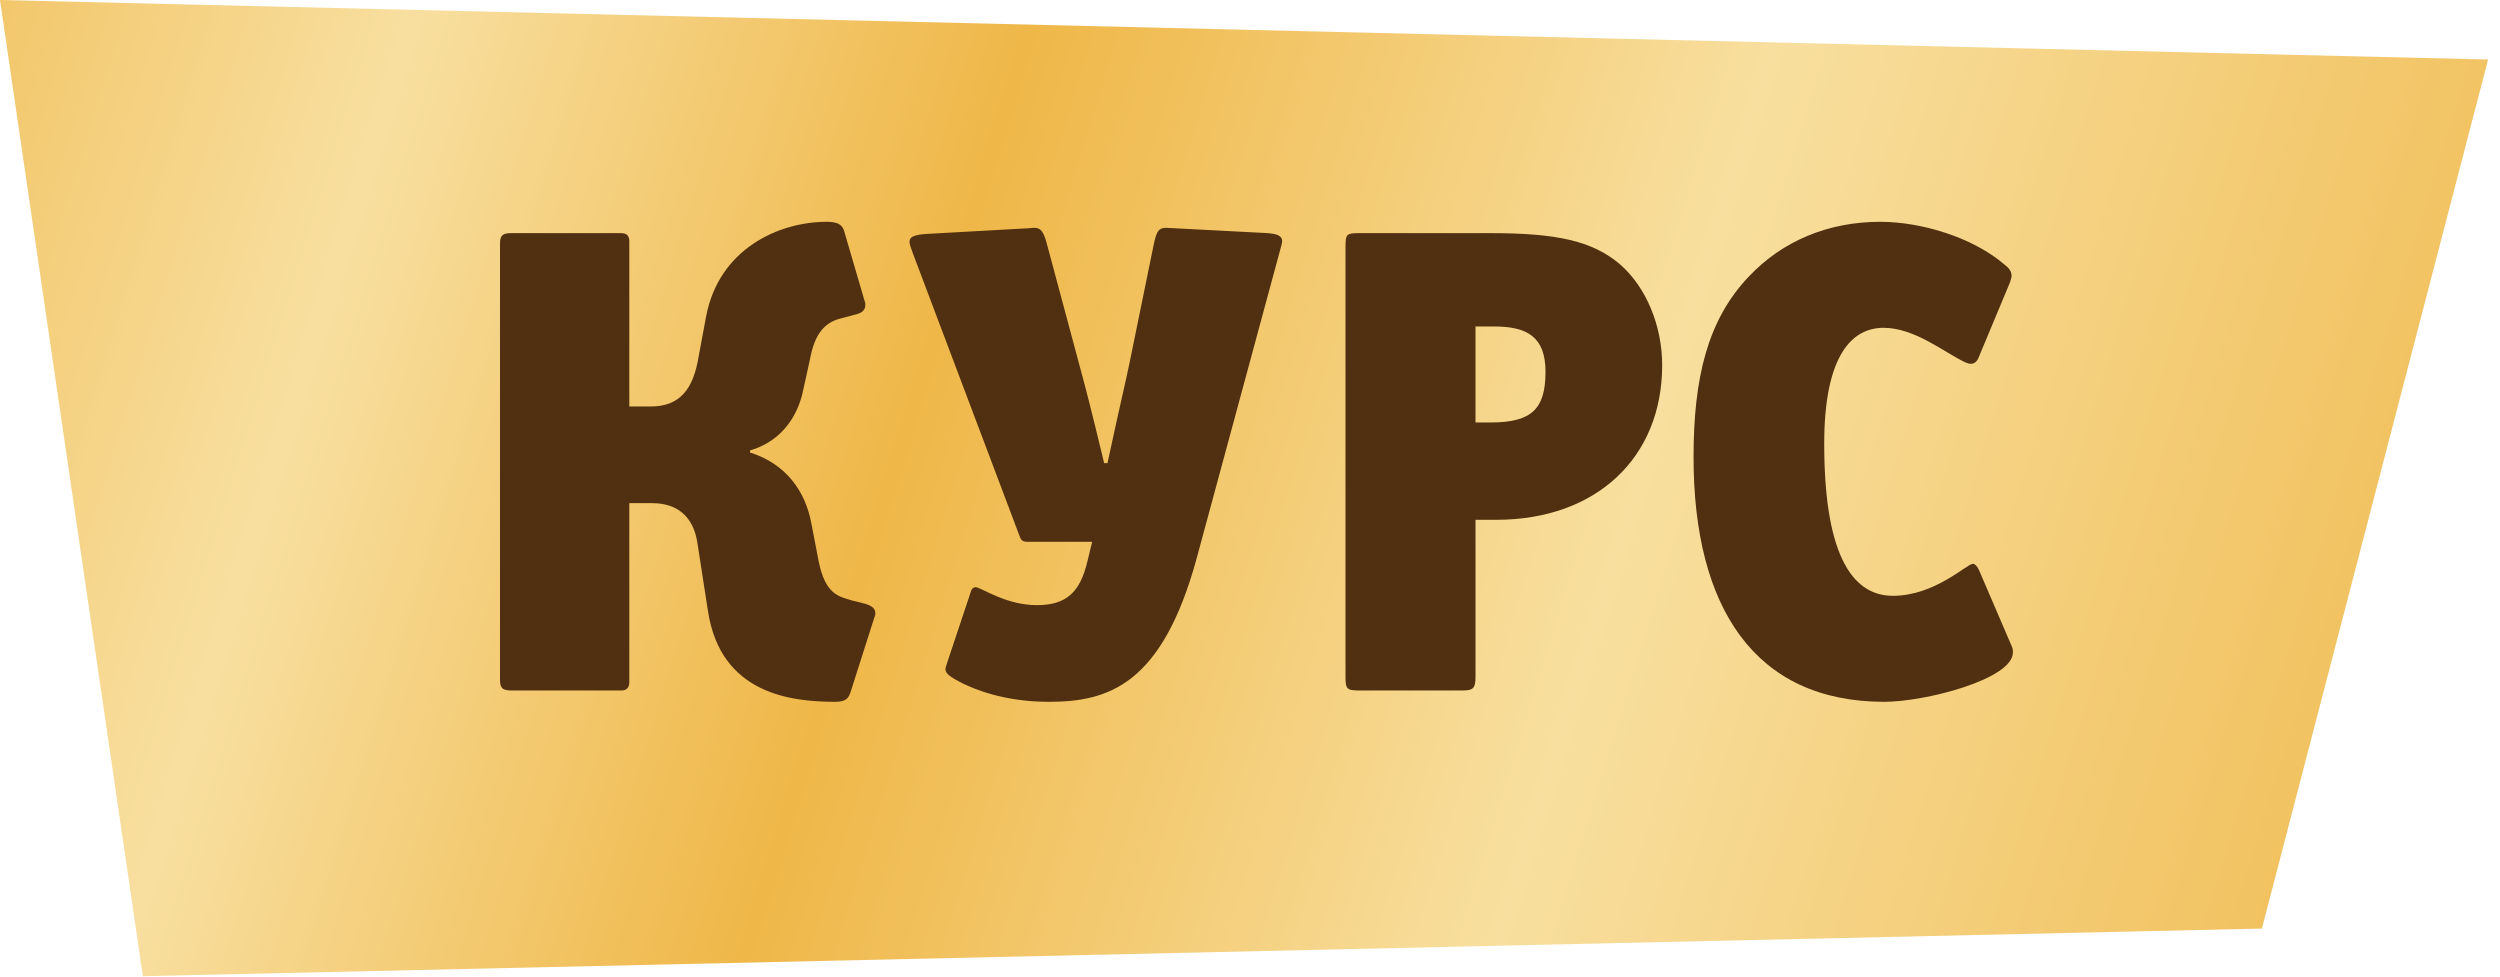
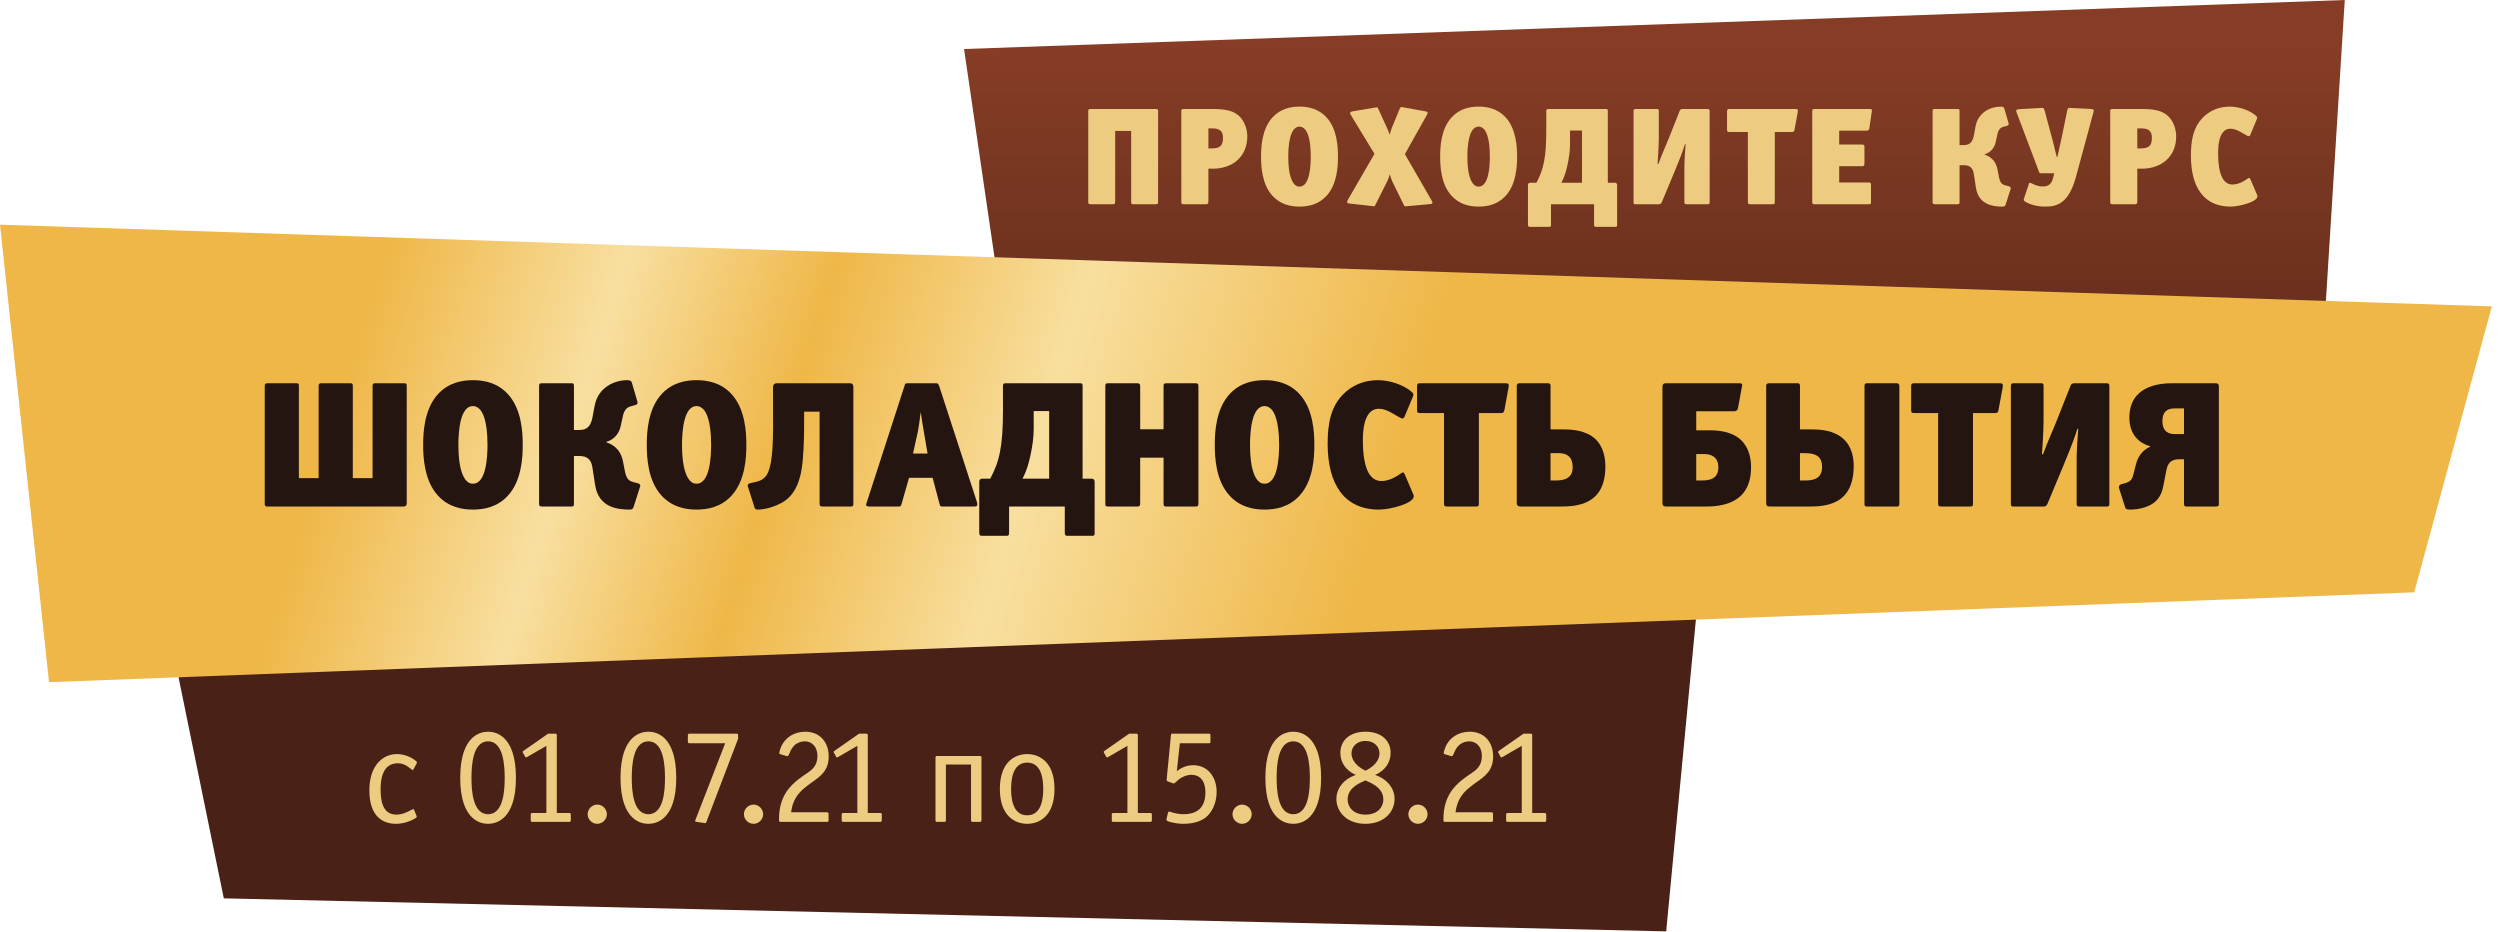
- <svg xmlns="http://www.w3.org/2000/svg" width="105" height="41" viewBox="0 0 105 41" fill="none">
-   <path d="M-0 0L104.5 2.5L94.999 39L6 41L-0 0Z" fill="url(#paint0_linear)" />
-   <path d="M26.431 21.132H27.384C28.476 21.132 29.119 21.72 29.288 22.784L29.735 25.668C30.267 29.14 33.208 29.476 35.084 29.476C35.587 29.476 35.644 29.28 35.727 29.056L36.736 25.892C36.764 25.836 36.764 25.808 36.764 25.752C36.764 25.5 36.511 25.416 36.343 25.36L35.783 25.22C35.224 25.052 34.663 24.968 34.383 23.568L34.075 21.972C33.824 20.628 33.011 19.48 31.5 19.004V18.92C32.928 18.5 33.516 17.352 33.712 16.484L34.02 15.084C34.215 14.02 34.636 13.544 35.307 13.376L36.035 13.18C36.12 13.152 36.343 13.068 36.343 12.816C36.343 12.76 36.343 12.704 36.316 12.648L35.447 9.68C35.364 9.428 35.167 9.316 34.719 9.316C32.731 9.316 30.183 10.436 29.651 13.32L29.343 14.972C29.119 16.344 28.559 17.072 27.328 17.072H26.431V10.128C26.431 9.904 26.32 9.792 26.096 9.792H21.448C21.14 9.792 21 9.876 21 10.212V28.524C21 28.804 21.027 29 21.448 29H26.123C26.264 29 26.431 28.916 26.431 28.664V21.132Z" fill="#503010" />
-   <path d="M45.87 22.756L45.674 23.568C45.366 24.884 44.778 25.416 43.546 25.416C42.23 25.416 41.194 24.66 40.97 24.66C40.914 24.66 40.83 24.716 40.802 24.772L39.766 27.88C39.738 27.964 39.71 28.048 39.71 28.104C39.71 28.272 39.85 28.412 40.466 28.72C40.886 28.916 42.118 29.476 44.05 29.476C46.542 29.476 48.81 28.776 50.266 23.428L53.738 10.604C53.822 10.296 53.85 10.212 53.85 10.128C53.85 9.876 53.57 9.82 53.262 9.792L48.978 9.568C48.67 9.568 48.586 9.708 48.474 10.184L47.438 15.252C47.298 15.952 47.074 16.848 46.514 19.452H46.374C45.814 17.128 45.618 16.372 45.366 15.448L43.938 10.128C43.798 9.652 43.658 9.568 43.434 9.568C43.322 9.568 43.182 9.596 43.014 9.596L39.01 9.82C38.366 9.848 38.198 9.96 38.198 10.156C38.198 10.268 38.254 10.38 38.338 10.632L42.818 22.504C42.874 22.644 42.902 22.756 43.154 22.756H45.87Z" fill="#503010" />
-   <path d="M69.811 15.336C69.811 13.684 69.139 12.06 68.047 11.108C66.871 10.1 65.331 9.792 62.615 9.792H57.099C56.567 9.792 56.511 9.82 56.511 10.352V28.412C56.511 28.944 56.567 29 57.099 29H61.383C61.859 29 61.971 28.944 61.971 28.412V21.832H62.839C67.039 21.832 69.811 19.228 69.811 15.336ZM64.911 15.616C64.911 17.156 64.351 17.744 62.615 17.744H61.971V13.712H62.755C64.155 13.712 64.911 14.16 64.911 15.616Z" fill="#503010" />
-   <path d="M84.485 27.124L83.113 23.932C83.029 23.764 82.945 23.68 82.861 23.68C82.609 23.68 81.265 25.024 79.501 25.024C77.961 25.024 76.617 23.624 76.617 18.64C76.617 14.86 77.821 13.768 79.109 13.768C80.425 13.768 81.657 14.804 82.553 15.224C82.637 15.252 82.693 15.28 82.777 15.28C82.889 15.28 83.001 15.224 83.085 15.056L84.429 11.836C84.457 11.724 84.485 11.668 84.485 11.584C84.485 11.388 84.373 11.248 84.149 11.08C82.861 9.988 80.733 9.316 78.969 9.316C76.813 9.316 74.881 10.1 73.453 11.612C71.717 13.432 71.129 15.868 71.129 19.2C71.129 25.528 73.705 29.476 79.137 29.476C80.873 29.476 84.541 28.524 84.541 27.404C84.541 27.32 84.541 27.236 84.485 27.124Z" fill="#503010" />
+ <svg xmlns="http://www.w3.org/2000/svg" width="255" height="95" viewBox="0 0 255 95" fill="none">
+   <path d="M173 63L18 68.053L22.828 91.632L169.951 95L173 63Z" fill="#4A2116" />
+   <path d="M42.505 77.855C42.547 77.785 42.575 77.715 42.281 77.505C41.735 77.113 41.077 76.917 40.475 76.917C39.061 76.917 37.675 78.065 37.675 80.613C37.675 83.371 39.131 84.029 40.405 84.029C41.035 84.029 41.581 83.847 41.987 83.665C42.421 83.455 42.505 83.371 42.505 83.315C42.505 83.287 42.505 83.259 42.491 83.231L42.239 82.601C42.225 82.545 42.183 82.531 42.169 82.531C42.155 82.531 42.155 82.531 42.141 82.531C42.085 82.545 42.029 82.573 41.973 82.601C41.511 82.853 40.993 83.091 40.433 83.091C38.949 83.091 38.823 81.523 38.823 80.473C38.823 79.857 38.865 77.855 40.559 77.855C41.091 77.855 41.441 78.051 41.931 78.443C42.001 78.499 42.043 78.541 42.099 78.541C42.141 78.541 42.155 78.513 42.169 78.485L42.505 77.855ZM46.942 79.339C46.942 83.749 49.112 84.029 49.784 84.029C50.456 84.029 52.626 83.749 52.626 79.339C52.626 74.901 50.442 74.635 49.784 74.635C49.126 74.635 46.942 74.901 46.942 79.339ZM48.09 79.339C48.09 78.135 48.202 75.615 49.784 75.615C51.366 75.615 51.478 78.135 51.478 79.339C51.478 80.529 51.38 83.049 49.784 83.049C48.188 83.049 48.09 80.529 48.09 79.339ZM58.222 83.091C58.222 83.007 58.208 82.923 58.054 82.923H56.794V74.999C56.794 74.915 56.78 74.831 56.626 74.831H55.912L53.406 76.581C53.364 76.609 53.308 76.651 53.308 76.693C53.308 76.707 53.308 76.721 53.35 76.791L53.56 77.183C53.574 77.211 53.588 77.253 53.644 77.253C53.658 77.253 53.7 77.253 53.798 77.197L55.73 76.077V82.923H54.302C54.148 82.923 54.134 83.007 54.134 83.091V83.665C54.134 83.819 54.218 83.833 54.302 83.833H58.054C58.138 83.833 58.222 83.819 58.222 83.665V83.091ZM61.9 83.049C61.9 82.517 61.452 82.069 60.92 82.069C60.388 82.069 59.94 82.517 59.94 83.049C59.94 83.581 60.388 84.029 60.92 84.029C61.452 84.029 61.9 83.581 61.9 83.049ZM63.293 79.339C63.293 83.749 65.463 84.029 66.135 84.029C66.807 84.029 68.977 83.749 68.977 79.339C68.977 74.901 66.793 74.635 66.135 74.635C65.477 74.635 63.293 74.901 63.293 79.339ZM64.441 79.339C64.441 78.135 64.553 75.615 66.135 75.615C67.717 75.615 67.829 78.135 67.829 79.339C67.829 80.529 67.731 83.049 66.135 83.049C64.539 83.049 64.441 80.529 64.441 79.339ZM75.287 75.349V74.999C75.287 74.915 75.273 74.831 75.119 74.831H70.331C70.177 74.831 70.163 74.915 70.163 74.999V75.643C70.163 75.727 70.177 75.811 70.331 75.811H73.971L70.947 83.595C70.919 83.665 70.877 83.735 70.919 83.777C70.947 83.819 71.045 83.833 71.073 83.833L71.899 83.959C72.011 83.973 72.039 83.889 72.053 83.833L75.287 75.349ZM77.841 83.049C77.841 82.517 77.393 82.069 76.861 82.069C76.329 82.069 75.881 82.517 75.881 83.049C75.881 83.581 76.329 84.029 76.861 84.029C77.393 84.029 77.841 83.581 77.841 83.049ZM84.514 83.021C84.514 82.937 84.501 82.853 84.347 82.853H80.692C80.832 81.761 81.266 81.033 82.037 80.389C82.373 80.109 82.709 79.871 82.849 79.773C83.66 79.199 84.528 78.611 84.528 77.169C84.528 75.643 83.576 74.635 82.148 74.635C80.93 74.635 80.062 75.293 79.684 76.147C79.615 76.315 79.489 76.665 79.489 76.805C79.489 76.903 79.531 76.917 79.6 76.931L80.258 77.127C80.412 77.169 80.469 76.973 80.538 76.805C80.665 76.511 80.819 76.203 81.099 75.965C81.337 75.769 81.701 75.615 82.079 75.615C82.82 75.615 83.38 76.175 83.38 77.113C83.38 78.149 82.764 78.569 82.302 78.877C82.037 79.059 81.812 79.199 81.434 79.493C80.552 80.193 79.46 81.271 79.46 83.539V83.665C79.46 83.749 79.475 83.833 79.629 83.833H84.347C84.43 83.833 84.514 83.819 84.514 83.665V83.021ZM89.941 83.091C89.941 83.007 89.927 82.923 89.773 82.923H88.513V74.999C88.513 74.915 88.499 74.831 88.345 74.831H87.631L85.125 76.581C85.083 76.609 85.027 76.651 85.027 76.693C85.027 76.707 85.027 76.721 85.069 76.791L85.279 77.183C85.293 77.211 85.307 77.253 85.363 77.253C85.377 77.253 85.419 77.253 85.517 77.197L87.449 76.077V82.923H86.021C85.867 82.923 85.853 83.007 85.853 83.091V83.665C85.853 83.819 85.937 83.833 86.021 83.833H89.773C89.857 83.833 89.941 83.819 89.941 83.665V83.091ZM96.484 77.981H99.046V83.665C99.046 83.819 99.13 83.833 99.214 83.833H99.942C100.026 83.833 100.11 83.819 100.11 83.665V77.281C100.11 77.197 100.096 77.113 99.942 77.113H95.588C95.504 77.113 95.42 77.127 95.42 77.281V83.665C95.42 83.749 95.434 83.833 95.588 83.833H96.316C96.47 83.833 96.484 83.749 96.484 83.665V77.981ZM104.772 76.917C103.568 76.917 101.986 77.673 101.986 80.473C101.986 83.273 103.568 84.029 104.772 84.029C105.976 84.029 107.558 83.273 107.558 80.473C107.558 77.673 105.976 76.917 104.772 76.917ZM104.772 77.785C106.34 77.785 106.41 79.745 106.41 80.473C106.41 81.201 106.34 83.161 104.772 83.161C103.204 83.161 103.134 81.201 103.134 80.473C103.134 79.745 103.204 77.785 104.772 77.785ZM117.489 83.091C117.489 83.007 117.475 82.923 117.321 82.923H116.061V74.999C116.061 74.915 116.047 74.831 115.893 74.831H115.179L112.673 76.581C112.631 76.609 112.575 76.651 112.575 76.693C112.575 76.707 112.575 76.721 112.617 76.791L112.827 77.183C112.841 77.211 112.855 77.253 112.911 77.253C112.925 77.253 112.967 77.253 113.065 77.197L114.997 76.077V82.923H113.569C113.415 82.923 113.401 83.007 113.401 83.091V83.665C113.401 83.819 113.485 83.833 113.569 83.833H117.321C117.405 83.833 117.489 83.819 117.489 83.665V83.091ZM120.345 75.811H123.299C123.467 75.811 123.467 75.741 123.467 75.657V74.999C123.467 74.915 123.453 74.831 123.299 74.831H119.603C119.449 74.831 119.449 74.873 119.435 75.013L119.001 79.493C119.001 79.535 119.001 79.619 119.029 79.661C119.043 79.675 119.071 79.689 119.141 79.717L119.659 79.899C119.729 79.927 119.757 79.927 119.869 79.829C120.065 79.661 120.177 79.549 120.289 79.465C120.611 79.227 121.059 79.031 121.521 79.031C121.885 79.031 122.949 79.143 122.949 80.823C122.949 81.411 122.879 83.049 120.737 83.049C120.149 83.049 119.827 82.937 119.519 82.853C119.379 82.811 119.337 82.783 119.267 82.783C119.169 82.783 119.141 82.867 119.141 82.881L118.987 83.511C118.959 83.609 118.931 83.721 119.225 83.805C119.757 83.959 120.247 84.029 120.709 84.029C121.941 84.029 122.627 83.651 122.977 83.385C123.593 82.895 124.097 81.957 124.097 80.767C124.097 79.269 123.201 78.051 121.717 78.051C120.961 78.051 120.457 78.359 120.219 78.527L120.037 78.653L120.345 75.811ZM127.675 83.049C127.675 82.517 127.227 82.069 126.695 82.069C126.163 82.069 125.715 82.517 125.715 83.049C125.715 83.581 126.163 84.029 126.695 84.029C127.227 84.029 127.675 83.581 127.675 83.049ZM129.069 79.339C129.069 83.749 131.239 84.029 131.911 84.029C132.583 84.029 134.753 83.749 134.753 79.339C134.753 74.901 132.569 74.635 131.911 74.635C131.253 74.635 129.069 74.901 129.069 79.339ZM130.217 79.339C130.217 78.135 130.329 75.615 131.911 75.615C133.493 75.615 133.605 78.135 133.605 79.339C133.605 80.529 133.507 83.049 131.911 83.049C130.315 83.049 130.217 80.529 130.217 79.339ZM138.3 79.045C137.068 79.451 136.312 80.417 136.312 81.495C136.312 82.783 137.348 84.029 139.28 84.029C141.212 84.029 142.248 82.783 142.248 81.495C142.248 80.417 141.492 79.451 140.26 79.045C140.75 78.835 141.842 78.205 141.842 76.763C141.842 75.615 140.974 74.635 139.28 74.635C137.586 74.635 136.718 75.615 136.718 76.763C136.718 78.205 137.81 78.835 138.3 79.045ZM139.28 78.611L139.224 78.583C138.132 78.037 137.852 77.323 137.852 76.847C137.852 76.147 138.412 75.573 139.28 75.573C140.148 75.573 140.708 76.147 140.708 76.847C140.708 77.323 140.428 78.037 139.336 78.583L139.28 78.611ZM139.28 79.605L139.406 79.661C140.078 79.955 141.1 80.431 141.1 81.565C141.1 82.237 140.596 83.091 139.28 83.091C137.964 83.091 137.46 82.237 137.46 81.565C137.46 80.431 138.482 79.955 139.154 79.661L139.28 79.605ZM145.613 83.049C145.613 82.517 145.165 82.069 144.633 82.069C144.101 82.069 143.653 82.517 143.653 83.049C143.653 83.581 144.101 84.029 144.633 84.029C145.165 84.029 145.613 83.581 145.613 83.049ZM152.286 83.021C152.286 82.937 152.272 82.853 152.118 82.853H148.464C148.604 81.761 149.038 81.033 149.808 80.389C150.144 80.109 150.48 79.871 150.62 79.773C151.432 79.199 152.3 78.611 152.3 77.169C152.3 75.643 151.348 74.635 149.92 74.635C148.702 74.635 147.834 75.293 147.456 76.147C147.386 76.315 147.26 76.665 147.26 76.805C147.26 76.903 147.302 76.917 147.372 76.931L148.03 77.127C148.184 77.169 148.24 76.973 148.31 76.805C148.436 76.511 148.59 76.203 148.87 75.965C149.108 75.769 149.472 75.615 149.85 75.615C150.592 75.615 151.152 76.175 151.152 77.113C151.152 78.149 150.536 78.569 150.074 78.877C149.808 79.059 149.584 79.199 149.206 79.493C148.324 80.193 147.232 81.271 147.232 83.539V83.665C147.232 83.749 147.246 83.833 147.4 83.833H152.118C152.202 83.833 152.286 83.819 152.286 83.665V83.021ZM157.712 83.091C157.712 83.007 157.698 82.923 157.544 82.923H156.284V74.999C156.284 74.915 156.27 74.831 156.116 74.831H155.402L152.896 76.581C152.854 76.609 152.798 76.651 152.798 76.693C152.798 76.707 152.798 76.721 152.84 76.791L153.05 77.183C153.064 77.211 153.078 77.253 153.134 77.253C153.148 77.253 153.19 77.253 153.288 77.197L155.22 76.077V82.923H153.792C153.638 82.923 153.624 83.007 153.624 83.091V83.665C153.624 83.819 153.708 83.833 153.792 83.833H157.544C157.628 83.833 157.712 83.819 157.712 83.665V83.091Z" fill="#EDCB80" />
+   <path d="M239.167 0L98.333 5L102.72 35L236.396 44.167L239.167 0Z" fill="url(#paint0_linear)" />
+   <path d="M118.126 20.536V11.398C118.126 11.158 118.098 11.115 117.829 11.115H111.284C111.015 11.115 111.001 11.158 111.001 11.398V20.536C111.001 20.805 111.015 20.833 111.284 20.833H113.451C113.692 20.833 113.749 20.805 113.749 20.536V13.353H115.378V20.536C115.378 20.805 115.392 20.833 115.661 20.833H117.829C118.098 20.833 118.126 20.805 118.126 20.536Z" fill="#EDCB80" />
+   <path d="M127.224 13.92C127.224 13.084 126.884 12.262 126.331 11.781C125.736 11.271 124.957 11.115 123.583 11.115H120.792C120.523 11.115 120.494 11.129 120.494 11.398V20.536C120.494 20.805 120.523 20.833 120.792 20.833H122.959C123.2 20.833 123.257 20.805 123.257 20.536V17.207H123.696C125.821 17.207 127.224 15.889 127.224 13.92ZM124.744 14.062C124.744 14.841 124.461 15.138 123.583 15.138H123.257V13.098H123.654C124.362 13.098 124.744 13.325 124.744 14.062Z" fill="#EDCB80" />
+   <path d="M132.551 10.874C131.673 10.874 130.624 11.072 129.803 11.965C128.712 13.141 128.627 14.982 128.627 15.974C128.627 16.966 128.712 18.808 129.803 19.983C130.624 20.876 131.673 21.074 132.551 21.074C133.429 21.074 134.478 20.876 135.299 19.983C136.39 18.808 136.475 16.966 136.475 15.974C136.475 14.982 136.39 13.141 135.299 11.965C134.478 11.072 133.429 10.874 132.551 10.874ZM132.551 12.914C132.763 12.914 132.933 13.013 133.075 13.155C133.245 13.325 133.698 13.906 133.698 15.974C133.698 16.923 133.599 19.034 132.551 19.034C132.338 19.034 132.183 18.963 132.027 18.793C131.786 18.524 131.403 17.872 131.403 15.974C131.403 14.883 131.545 12.914 132.551 12.914Z" fill="#EDCB80" />
+   <path d="M146.018 20.437L143.298 15.719L145.536 11.738C145.593 11.639 145.621 11.568 145.621 11.512C145.621 11.441 145.565 11.384 145.381 11.356L143.128 10.945C143.057 10.931 143.001 10.917 142.958 10.917C142.873 10.917 142.831 10.959 142.76 11.115L141.981 13.013C141.896 13.226 141.825 13.453 141.74 13.736C141.669 13.467 141.556 13.226 141.456 13.013L140.606 11.143C140.536 10.988 140.507 10.945 140.436 10.945C140.394 10.945 140.323 10.959 140.238 10.973L137.971 11.356C137.787 11.384 137.716 11.455 137.716 11.54C137.716 11.597 137.745 11.668 137.801 11.752L140.196 15.691L137.49 20.366C137.433 20.465 137.405 20.55 137.405 20.607C137.405 20.692 137.476 20.748 137.646 20.762L139.941 21.017C140.026 21.032 140.096 21.046 140.139 21.046C140.21 21.046 140.252 21.003 140.309 20.862L141.499 18.482C141.598 18.297 141.683 18.085 141.754 17.773C141.853 18.071 141.91 18.283 141.995 18.468L143.171 20.876C143.241 21.017 143.298 21.046 143.369 21.046C143.411 21.046 143.454 21.032 143.525 21.032L145.862 20.819C146.046 20.805 146.117 20.748 146.117 20.663C146.117 20.607 146.075 20.536 146.018 20.437Z" fill="#EDCB80" />
+   <path d="M150.819 10.874C149.941 10.874 148.893 11.072 148.071 11.965C146.98 13.141 146.895 14.982 146.895 15.974C146.895 16.966 146.98 18.808 148.071 19.983C148.893 20.876 149.941 21.074 150.819 21.074C151.698 21.074 152.746 20.876 153.568 19.983C154.658 18.808 154.743 16.966 154.743 15.974C154.743 14.982 154.658 13.141 153.568 11.965C152.746 11.072 151.698 10.874 150.819 10.874ZM150.819 12.914C151.032 12.914 151.202 13.013 151.343 13.155C151.513 13.325 151.967 13.906 151.967 15.974C151.967 16.923 151.868 19.034 150.819 19.034C150.607 19.034 150.451 18.963 150.295 18.793C150.054 18.524 149.672 17.872 149.672 15.974C149.672 14.883 149.813 12.914 150.819 12.914Z" fill="#EDCB80" />
+   <path d="M162.594 20.833V22.93C162.594 23.1 162.665 23.142 162.807 23.142H164.776C164.889 23.142 164.946 23.086 164.946 22.973V18.892C164.946 18.708 164.847 18.637 164.705 18.637H163.997V11.285C163.997 11.129 163.897 11.115 163.784 11.115H157.947C157.792 11.115 157.721 11.158 157.721 11.328V13.268C157.721 16.087 157.437 17.306 156.715 18.637H156.092C155.978 18.637 155.851 18.68 155.851 18.892V22.93C155.851 23.1 155.922 23.142 156.077 23.142H157.99C158.132 23.142 158.202 23.114 158.202 22.944V20.833H162.594ZM161.362 18.637H159.265C159.619 17.943 159.747 17.433 159.888 16.796C160.016 16.187 160.143 15.478 160.143 14.699V13.311H161.362V18.637Z" fill="#EDCB80" />
+   <path d="M174.385 11.313C174.385 11.143 174.286 11.115 174.158 11.115H171.622C171.438 11.115 171.367 11.214 171.325 11.313L170.277 13.963C169.837 15.068 169.625 15.464 169.157 16.711H169.072C169.087 16.598 169.2 14.912 169.2 14.076V11.285C169.2 11.172 169.143 11.115 169.03 11.115H166.848C166.692 11.115 166.622 11.158 166.622 11.328V20.663C166.622 20.777 166.678 20.833 166.792 20.833H169.228C169.398 20.833 169.469 20.692 169.512 20.607L170.758 17.617C171.481 15.875 171.707 15.223 171.863 14.713H171.934C171.892 15.195 171.807 16.385 171.807 17.079V20.621C171.807 20.791 171.877 20.833 172.033 20.833H174.172C174.286 20.833 174.385 20.819 174.385 20.663V11.313Z" fill="#EDCB80" />
+   <path d="M183.368 11.455C183.382 11.384 183.382 11.328 183.382 11.285C183.382 11.158 183.325 11.115 183.113 11.115H176.454C176.185 11.115 176.157 11.158 176.157 11.398V13.169C176.157 13.438 176.185 13.467 176.454 13.467H178.282V20.536C178.282 20.805 178.31 20.833 178.579 20.833H180.747C181.016 20.833 181.03 20.805 181.03 20.536V13.467H182.744C182.957 13.467 182.999 13.424 183.042 13.226L183.368 11.455Z" fill="#EDCB80" />
+   <path d="M190.912 11.455C190.926 11.384 190.94 11.313 190.94 11.271C190.94 11.158 190.883 11.115 190.671 11.115H185.146C184.877 11.115 184.848 11.158 184.848 11.398V20.536C184.848 20.805 184.877 20.833 185.146 20.833H190.557C190.827 20.833 190.841 20.805 190.841 20.536V18.892C190.841 18.652 190.827 18.609 190.557 18.609H187.597V16.952H189.877C190.118 16.952 190.175 16.909 190.175 16.668V15.039C190.175 14.77 190.118 14.742 189.877 14.742H187.597V13.325H190.359C190.543 13.325 190.642 13.297 190.671 13.098L190.912 11.455Z" fill="#EDCB80" />
+   <path d="M199.874 16.852H200.356C200.909 16.852 201.234 17.15 201.319 17.688L201.546 19.148C201.815 20.904 203.303 21.074 204.252 21.074C204.507 21.074 204.535 20.975 204.578 20.862L205.088 19.261C205.102 19.233 205.102 19.218 205.102 19.19C205.102 19.062 204.974 19.02 204.889 18.992L204.606 18.921C204.323 18.836 204.039 18.793 203.898 18.085L203.742 17.277C203.614 16.598 203.204 16.017 202.439 15.776V15.733C203.161 15.521 203.459 14.94 203.558 14.501L203.714 13.793C203.813 13.254 204.025 13.013 204.365 12.928L204.734 12.829C204.776 12.815 204.889 12.773 204.889 12.645C204.889 12.617 204.889 12.588 204.875 12.56L204.436 11.058C204.394 10.931 204.294 10.874 204.068 10.874C203.062 10.874 201.773 11.441 201.504 12.9L201.348 13.736C201.234 14.43 200.951 14.798 200.328 14.798H199.874V11.285C199.874 11.172 199.818 11.115 199.704 11.115H197.353C197.197 11.115 197.126 11.158 197.126 11.328V20.593C197.126 20.734 197.14 20.833 197.353 20.833H199.719C199.789 20.833 199.874 20.791 199.874 20.663V16.852Z" fill="#EDCB80" />
+   <path d="M209.531 17.674L209.432 18.085C209.276 18.751 208.978 19.02 208.355 19.02C207.689 19.02 207.165 18.637 207.052 18.637C207.023 18.637 206.981 18.666 206.967 18.694L206.442 20.267C206.428 20.309 206.414 20.352 206.414 20.38C206.414 20.465 206.485 20.536 206.797 20.692C207.009 20.791 207.632 21.074 208.61 21.074C209.871 21.074 211.018 20.72 211.755 18.014L213.512 11.526C213.554 11.37 213.568 11.328 213.568 11.285C213.568 11.158 213.427 11.129 213.271 11.115L211.103 11.002C210.947 11.002 210.905 11.072 210.848 11.313L210.324 13.877C210.253 14.232 210.14 14.685 209.857 16.003H209.786C209.502 14.827 209.403 14.444 209.276 13.977L208.553 11.285C208.482 11.044 208.412 11.002 208.298 11.002C208.242 11.002 208.171 11.016 208.086 11.016L206.06 11.129C205.734 11.143 205.649 11.2 205.649 11.299C205.649 11.356 205.677 11.412 205.72 11.54L207.987 17.547C208.015 17.617 208.029 17.674 208.157 17.674H209.531Z" fill="#EDCB80" />
+   <path d="M221.971 13.92C221.971 13.084 221.631 12.262 221.079 11.781C220.484 11.271 219.705 11.115 218.33 11.115H215.54C215.27 11.115 215.242 11.129 215.242 11.398V20.536C215.242 20.805 215.27 20.833 215.54 20.833H217.707C217.948 20.833 218.005 20.805 218.005 20.536V17.207H218.444C220.569 17.207 221.971 15.889 221.971 13.92ZM219.492 14.062C219.492 14.841 219.209 15.138 218.33 15.138H218.005V13.098H218.401C219.11 13.098 219.492 13.325 219.492 14.062Z" fill="#EDCB80" />
+   <path d="M230.229 19.884L229.535 18.269C229.492 18.184 229.45 18.142 229.407 18.142C229.28 18.142 228.6 18.822 227.707 18.822C226.928 18.822 226.248 18.113 226.248 15.592C226.248 13.679 226.857 13.127 227.509 13.127C228.175 13.127 228.798 13.651 229.251 13.863C229.294 13.877 229.322 13.892 229.365 13.892C229.421 13.892 229.478 13.863 229.521 13.778L230.2 12.149C230.215 12.092 230.229 12.064 230.229 12.022C230.229 11.922 230.172 11.852 230.059 11.767C229.407 11.214 228.331 10.874 227.438 10.874C226.347 10.874 225.37 11.271 224.647 12.036C223.769 12.957 223.471 14.189 223.471 15.875C223.471 19.077 224.775 21.074 227.523 21.074C228.401 21.074 230.257 20.593 230.257 20.026C230.257 19.983 230.257 19.941 230.229 19.884Z" fill="#EDCB80" />
+   <path d="M0 22.917L254.167 31.25L246.25 60.417L5 69.583L0 22.917Z" fill="url(#paint1_linear)" />
+   <path d="M38.002 48.77H35.986V39.31C35.986 39.145 35.876 39.09 35.784 39.09H32.741C32.667 39.09 32.502 39.108 32.502 39.347V48.77H30.486V39.31C30.486 39.163 30.412 39.09 30.266 39.09H27.259C27.039 39.09 27.002 39.218 27.002 39.365V51.447C27.002 51.557 27.076 51.667 27.259 51.667H41.156C41.431 51.667 41.486 51.483 41.486 51.337V39.31C41.486 39.163 41.412 39.09 41.266 39.09H38.241C38.167 39.09 38.002 39.108 38.002 39.347V48.77Z" fill="#251510" />
+   <path d="M48.24 38.778C47.104 38.778 45.747 39.035 44.684 40.19C43.272 41.712 43.162 44.095 43.162 45.378C43.162 46.662 43.272 49.045 44.684 50.567C45.747 51.722 47.104 51.978 48.24 51.978C49.377 51.978 50.734 51.722 51.797 50.567C53.209 49.045 53.319 46.662 53.319 45.378C53.319 44.095 53.209 41.712 51.797 40.19C50.734 39.035 49.377 38.778 48.24 38.778ZM48.24 41.418C48.515 41.418 48.735 41.547 48.919 41.73C49.139 41.95 49.725 42.702 49.725 45.378C49.725 46.607 49.597 49.338 48.24 49.338C47.965 49.338 47.764 49.247 47.562 49.027C47.25 48.678 46.755 47.835 46.755 45.378C46.755 43.967 46.939 41.418 48.24 41.418Z" fill="#251510" />
+   <path d="M58.542 46.515H59.166C59.881 46.515 60.302 46.9 60.412 47.597L60.706 49.485C61.054 51.758 62.979 51.978 64.207 51.978C64.537 51.978 64.574 51.85 64.629 51.703L65.289 49.632C65.307 49.595 65.307 49.577 65.307 49.54C65.307 49.375 65.142 49.32 65.032 49.283L64.666 49.192C64.299 49.082 63.932 49.027 63.749 48.11L63.547 47.065C63.382 46.185 62.851 45.433 61.861 45.122V45.067C62.796 44.792 63.181 44.04 63.309 43.472L63.511 42.555C63.639 41.858 63.914 41.547 64.354 41.437L64.831 41.308C64.886 41.29 65.032 41.235 65.032 41.07C65.032 41.033 65.032 40.997 65.014 40.96L64.446 39.017C64.391 38.852 64.262 38.778 63.969 38.778C62.667 38.778 60.999 39.512 60.651 41.4L60.449 42.482C60.302 43.38 59.936 43.857 59.129 43.857H58.542V39.31C58.542 39.163 58.469 39.09 58.322 39.09H55.279C55.077 39.09 54.986 39.145 54.986 39.365V51.355C54.986 51.538 55.004 51.667 55.279 51.667H58.341C58.432 51.667 58.542 51.612 58.542 51.447V46.515Z" fill="#251510" />
+   <path d="M71.05 38.778C69.913 38.778 68.556 39.035 67.493 40.19C66.081 41.712 65.971 44.095 65.971 45.378C65.971 46.662 66.081 49.045 67.493 50.567C68.556 51.722 69.913 51.978 71.05 51.978C72.186 51.978 73.543 51.722 74.606 50.567C76.018 49.045 76.128 46.662 76.128 45.378C76.128 44.095 76.018 41.712 74.606 40.19C73.543 39.035 72.186 38.778 71.05 38.778ZM71.05 41.418C71.325 41.418 71.545 41.547 71.728 41.73C71.948 41.95 72.535 42.702 72.535 45.378C72.535 46.607 72.406 49.338 71.05 49.338C70.775 49.338 70.573 49.247 70.371 49.027C70.06 48.678 69.565 47.835 69.565 45.378C69.565 43.967 69.748 41.418 71.05 41.418Z" fill="#251510" />
+   <path d="M82.02 41.987H83.597V51.355C83.597 51.593 83.651 51.667 83.927 51.667H86.768C87.043 51.667 87.043 51.557 87.043 51.337V39.457C87.043 39.218 86.915 39.09 86.677 39.09H79.233C78.977 39.09 78.848 39.255 78.848 39.457V41.638C78.848 43.967 78.977 47.725 78.041 48.66C77.675 49.045 77.216 49.137 76.776 49.228L76.447 49.302C76.337 49.338 76.263 49.448 76.263 49.558C76.263 49.577 76.281 49.595 76.281 49.613L76.978 51.813C77.015 51.905 77.088 51.978 77.326 51.978C77.95 51.978 79.563 51.648 80.498 50.713C81.58 49.613 81.8 47.927 81.891 46.79C82.001 45.58 82.02 44.168 82.02 43.032V41.987Z" fill="#251510" />
+   <path d="M99.654 51.227L95.804 39.402C95.694 39.108 95.675 39.09 95.382 39.09H92.65C92.339 39.09 92.32 39.127 92.247 39.402L88.415 51.227C88.379 51.318 88.342 51.41 88.342 51.483C88.342 51.593 88.434 51.667 88.727 51.667H91.587C91.88 51.667 91.88 51.648 91.972 51.355L92.724 48.733H95.126L95.822 51.355C95.895 51.648 95.914 51.667 96.225 51.667H99.324C99.599 51.667 99.691 51.612 99.691 51.447C99.691 51.392 99.672 51.318 99.654 51.227ZM94.612 46.258H93.127L93.604 44.113C93.714 43.582 93.842 42.61 93.915 42.023C93.989 42.573 94.154 43.6 94.246 44.113L94.612 46.258Z" fill="#251510" />
+   <path d="M108.609 51.667V54.38C108.609 54.6 108.701 54.655 108.884 54.655H111.433C111.579 54.655 111.653 54.582 111.653 54.435V49.155C111.653 48.917 111.524 48.825 111.341 48.825H110.424V39.31C110.424 39.108 110.296 39.09 110.149 39.09H102.596C102.394 39.09 102.303 39.145 102.303 39.365V41.877C102.303 45.525 101.936 47.102 101.001 48.825H100.194C100.048 48.825 99.883 48.88 99.883 49.155V54.38C99.883 54.6 99.974 54.655 100.176 54.655H102.651C102.834 54.655 102.926 54.618 102.926 54.398V51.667H108.609ZM107.014 48.825H104.301C104.759 47.927 104.924 47.267 105.108 46.442C105.273 45.653 105.438 44.737 105.438 43.728V41.932H107.014V48.825Z" fill="#251510" />
+   <path d="M122.24 51.282V39.457C122.24 39.145 122.203 39.09 121.855 39.09H119.05C118.701 39.09 118.683 39.145 118.683 39.457V43.783H116.3V39.457C116.3 39.145 116.226 39.09 115.915 39.09H113.11C112.761 39.09 112.743 39.145 112.743 39.457V51.282C112.743 51.63 112.761 51.667 113.11 51.667H115.915C116.226 51.667 116.3 51.63 116.3 51.282V46.68H118.683V51.282C118.683 51.63 118.701 51.667 119.05 51.667H121.855C122.203 51.667 122.24 51.63 122.24 51.282Z" fill="#251510" />
+   <path d="M128.986 38.778C127.849 38.778 126.492 39.035 125.429 40.19C124.017 41.712 123.907 44.095 123.907 45.378C123.907 46.662 124.017 49.045 125.429 50.567C126.492 51.722 127.849 51.978 128.986 51.978C130.122 51.978 131.479 51.722 132.542 50.567C133.954 49.045 134.064 46.662 134.064 45.378C134.064 44.095 133.954 41.712 132.542 40.19C131.479 39.035 130.122 38.778 128.986 38.778ZM128.986 41.418C129.261 41.418 129.481 41.547 129.664 41.73C129.884 41.95 130.471 42.702 130.471 45.378C130.471 46.607 130.342 49.338 128.986 49.338C128.711 49.338 128.509 49.247 128.307 49.027C127.996 48.678 127.501 47.835 127.501 45.378C127.501 43.967 127.684 41.418 128.986 41.418Z" fill="#251510" />
+   <path d="M144.164 50.438L143.266 48.348C143.211 48.238 143.156 48.183 143.101 48.183C142.936 48.183 142.056 49.063 140.901 49.063C139.893 49.063 139.013 48.147 139.013 44.883C139.013 42.408 139.801 41.693 140.644 41.693C141.506 41.693 142.313 42.372 142.899 42.647C142.954 42.665 142.991 42.683 143.046 42.683C143.119 42.683 143.193 42.647 143.248 42.537L144.128 40.428C144.146 40.355 144.164 40.318 144.164 40.263C144.164 40.135 144.091 40.043 143.944 39.933C143.101 39.218 141.708 38.778 140.553 38.778C139.141 38.778 137.876 39.292 136.941 40.282C135.804 41.473 135.419 43.068 135.419 45.25C135.419 49.393 137.106 51.978 140.663 51.978C141.799 51.978 144.201 51.355 144.201 50.622C144.201 50.567 144.201 50.512 144.164 50.438Z" fill="#251510" />
+   <path d="M153.871 39.53C153.89 39.438 153.89 39.365 153.89 39.31C153.89 39.145 153.816 39.09 153.541 39.09H144.925C144.576 39.09 144.54 39.145 144.54 39.457V41.748C144.54 42.097 144.576 42.133 144.925 42.133H147.29V51.282C147.29 51.63 147.326 51.667 147.675 51.667H150.48C150.828 51.667 150.846 51.63 150.846 51.282V42.133H153.065C153.34 42.133 153.395 42.078 153.45 41.822L153.871 39.53Z" fill="#251510" />
+   <path d="M154.709 51.3C154.709 51.538 154.837 51.667 155.076 51.667H159.091C160.777 51.667 163.747 51.538 163.747 47.597C163.747 46.937 163.656 45.69 162.757 44.81C161.786 43.875 160.301 43.802 159.531 43.802H158.156V39.347C158.156 39.108 157.991 39.09 157.917 39.09H155.039C154.874 39.09 154.709 39.127 154.709 39.365V51.3ZM158.156 46.222H158.962C160.209 46.222 160.411 46.992 160.411 47.67C160.411 48.697 159.696 49.008 158.724 49.008H158.156V46.222Z" fill="#251510" />
+   <path d="M173.016 41.95H176.847C176.994 41.95 177.214 41.913 177.269 41.657L177.672 39.475C177.672 39.42 177.709 39.347 177.709 39.273C177.709 39.182 177.654 39.09 177.434 39.09H169.936C169.771 39.09 169.569 39.127 169.569 39.457V51.3C169.569 51.465 169.606 51.667 169.936 51.667H173.951C175.601 51.667 178.607 51.373 178.607 47.67C178.607 46.845 178.442 45.69 177.562 44.865C176.609 43.985 175.234 43.893 174.391 43.893H173.016V41.95ZM173.016 46.313H173.841C174.574 46.313 175.271 46.643 175.271 47.652C175.271 48.862 174.372 49.008 173.584 49.008H173.016V46.313Z" fill="#251510" />
+   <path d="M193.735 39.365C193.735 39.2 193.625 39.09 193.497 39.09H190.398C190.288 39.09 190.178 39.182 190.178 39.31V51.428C190.178 51.575 190.233 51.667 190.398 51.667H193.497C193.717 51.667 193.735 51.502 193.735 51.355V39.365ZM180.15 51.3C180.15 51.538 180.223 51.667 180.517 51.667H184.422C186.108 51.667 189.078 51.575 189.078 47.523C189.078 46.753 188.932 45.598 188.033 44.773C187.08 43.893 185.705 43.802 184.862 43.802H183.597V39.347C183.597 39.108 183.432 39.09 183.358 39.09H180.48C180.315 39.09 180.15 39.127 180.15 39.365V51.3ZM183.597 46.222H184.092C185.21 46.222 185.852 46.552 185.852 47.633C185.852 48.715 185.137 49.008 184.165 49.008H183.597V46.222Z" fill="#251510" />
+   <path d="M204.27 39.53C204.288 39.438 204.288 39.365 204.288 39.31C204.288 39.145 204.215 39.09 203.94 39.09H195.323C194.975 39.09 194.938 39.145 194.938 39.457V41.748C194.938 42.097 194.975 42.133 195.323 42.133H197.688V51.282C197.688 51.63 197.725 51.667 198.073 51.667H200.878C201.227 51.667 201.245 51.63 201.245 51.282V42.133H203.463C203.738 42.133 203.793 42.078 203.848 41.822L204.27 39.53Z" fill="#251510" />
+   <path d="M215.154 39.347C215.154 39.127 215.026 39.09 214.861 39.09H211.579C211.341 39.09 211.249 39.218 211.194 39.347L209.838 42.775C209.269 44.205 208.994 44.718 208.389 46.332H208.279C208.298 46.185 208.444 44.003 208.444 42.922V39.31C208.444 39.163 208.371 39.09 208.224 39.09H205.401C205.199 39.09 205.108 39.145 205.108 39.365V51.447C205.108 51.593 205.181 51.667 205.328 51.667H208.481C208.701 51.667 208.793 51.483 208.848 51.373L210.461 47.505C211.396 45.25 211.689 44.407 211.891 43.747H211.983C211.928 44.37 211.818 45.91 211.818 46.808V51.392C211.818 51.612 211.909 51.667 212.111 51.667H214.879C215.026 51.667 215.154 51.648 215.154 51.447V39.347Z" fill="#251510" />
+   <path d="M221.612 39.09C220.127 39.09 217.194 39.402 217.194 42.628C217.194 43.655 217.616 45.048 219.339 45.525V45.562C218.404 45.928 218.001 46.79 217.854 47.413L217.616 48.348C217.506 48.752 217.451 49.118 216.644 49.32L216.406 49.375C216.241 49.412 216.131 49.54 216.131 49.687C216.131 49.723 216.131 49.778 216.149 49.815L216.754 51.703C216.809 51.887 216.846 51.978 217.267 51.978C218.037 51.978 219.284 51.777 219.962 51.043C220.476 50.512 220.604 49.888 220.714 49.283L220.971 47.963C221.099 47.267 221.429 46.845 222.272 46.845H222.767V51.282C222.767 51.63 222.841 51.667 223.006 51.667H225.957C226.287 51.667 226.324 51.593 226.324 51.447V39.457C226.324 39.273 226.306 39.09 225.957 39.09H221.612ZM222.767 44.278H221.851C221.392 44.278 220.567 44.168 220.567 42.958C220.567 41.712 221.392 41.657 221.887 41.657H222.767V44.278Z" fill="#251510" />
  <defs>
-     <linearGradient id="paint0_linear" x1="-14.001" y1="7" x2="106" y2="44" gradientUnits="userSpaceOnUse">
+     <linearGradient id="paint0_linear" x1="183.75" y1="36.25" x2="183.75" y2="4.167" gradientUnits="userSpaceOnUse">
+       <stop stop-color="#652E1C" />
+       <stop offset="1" stop-color="#873D25" />
+     </linearGradient>
+     <linearGradient id="paint1_linear" x1="39.167" y1="26.667" x2="139.167" y2="57.5" gradientUnits="userSpaceOnUse">
      <stop stop-color="#EFB748" />
      <stop offset="0.224" stop-color="#F8DFA0" />
      <stop offset="0.422" stop-color="#EFB748" />
      <stop offset="0.661" stop-color="#F8DF9F" />
      <stop offset="1" stop-color="#EFB748" />
    </linearGradient>
  </defs>
</svg>
